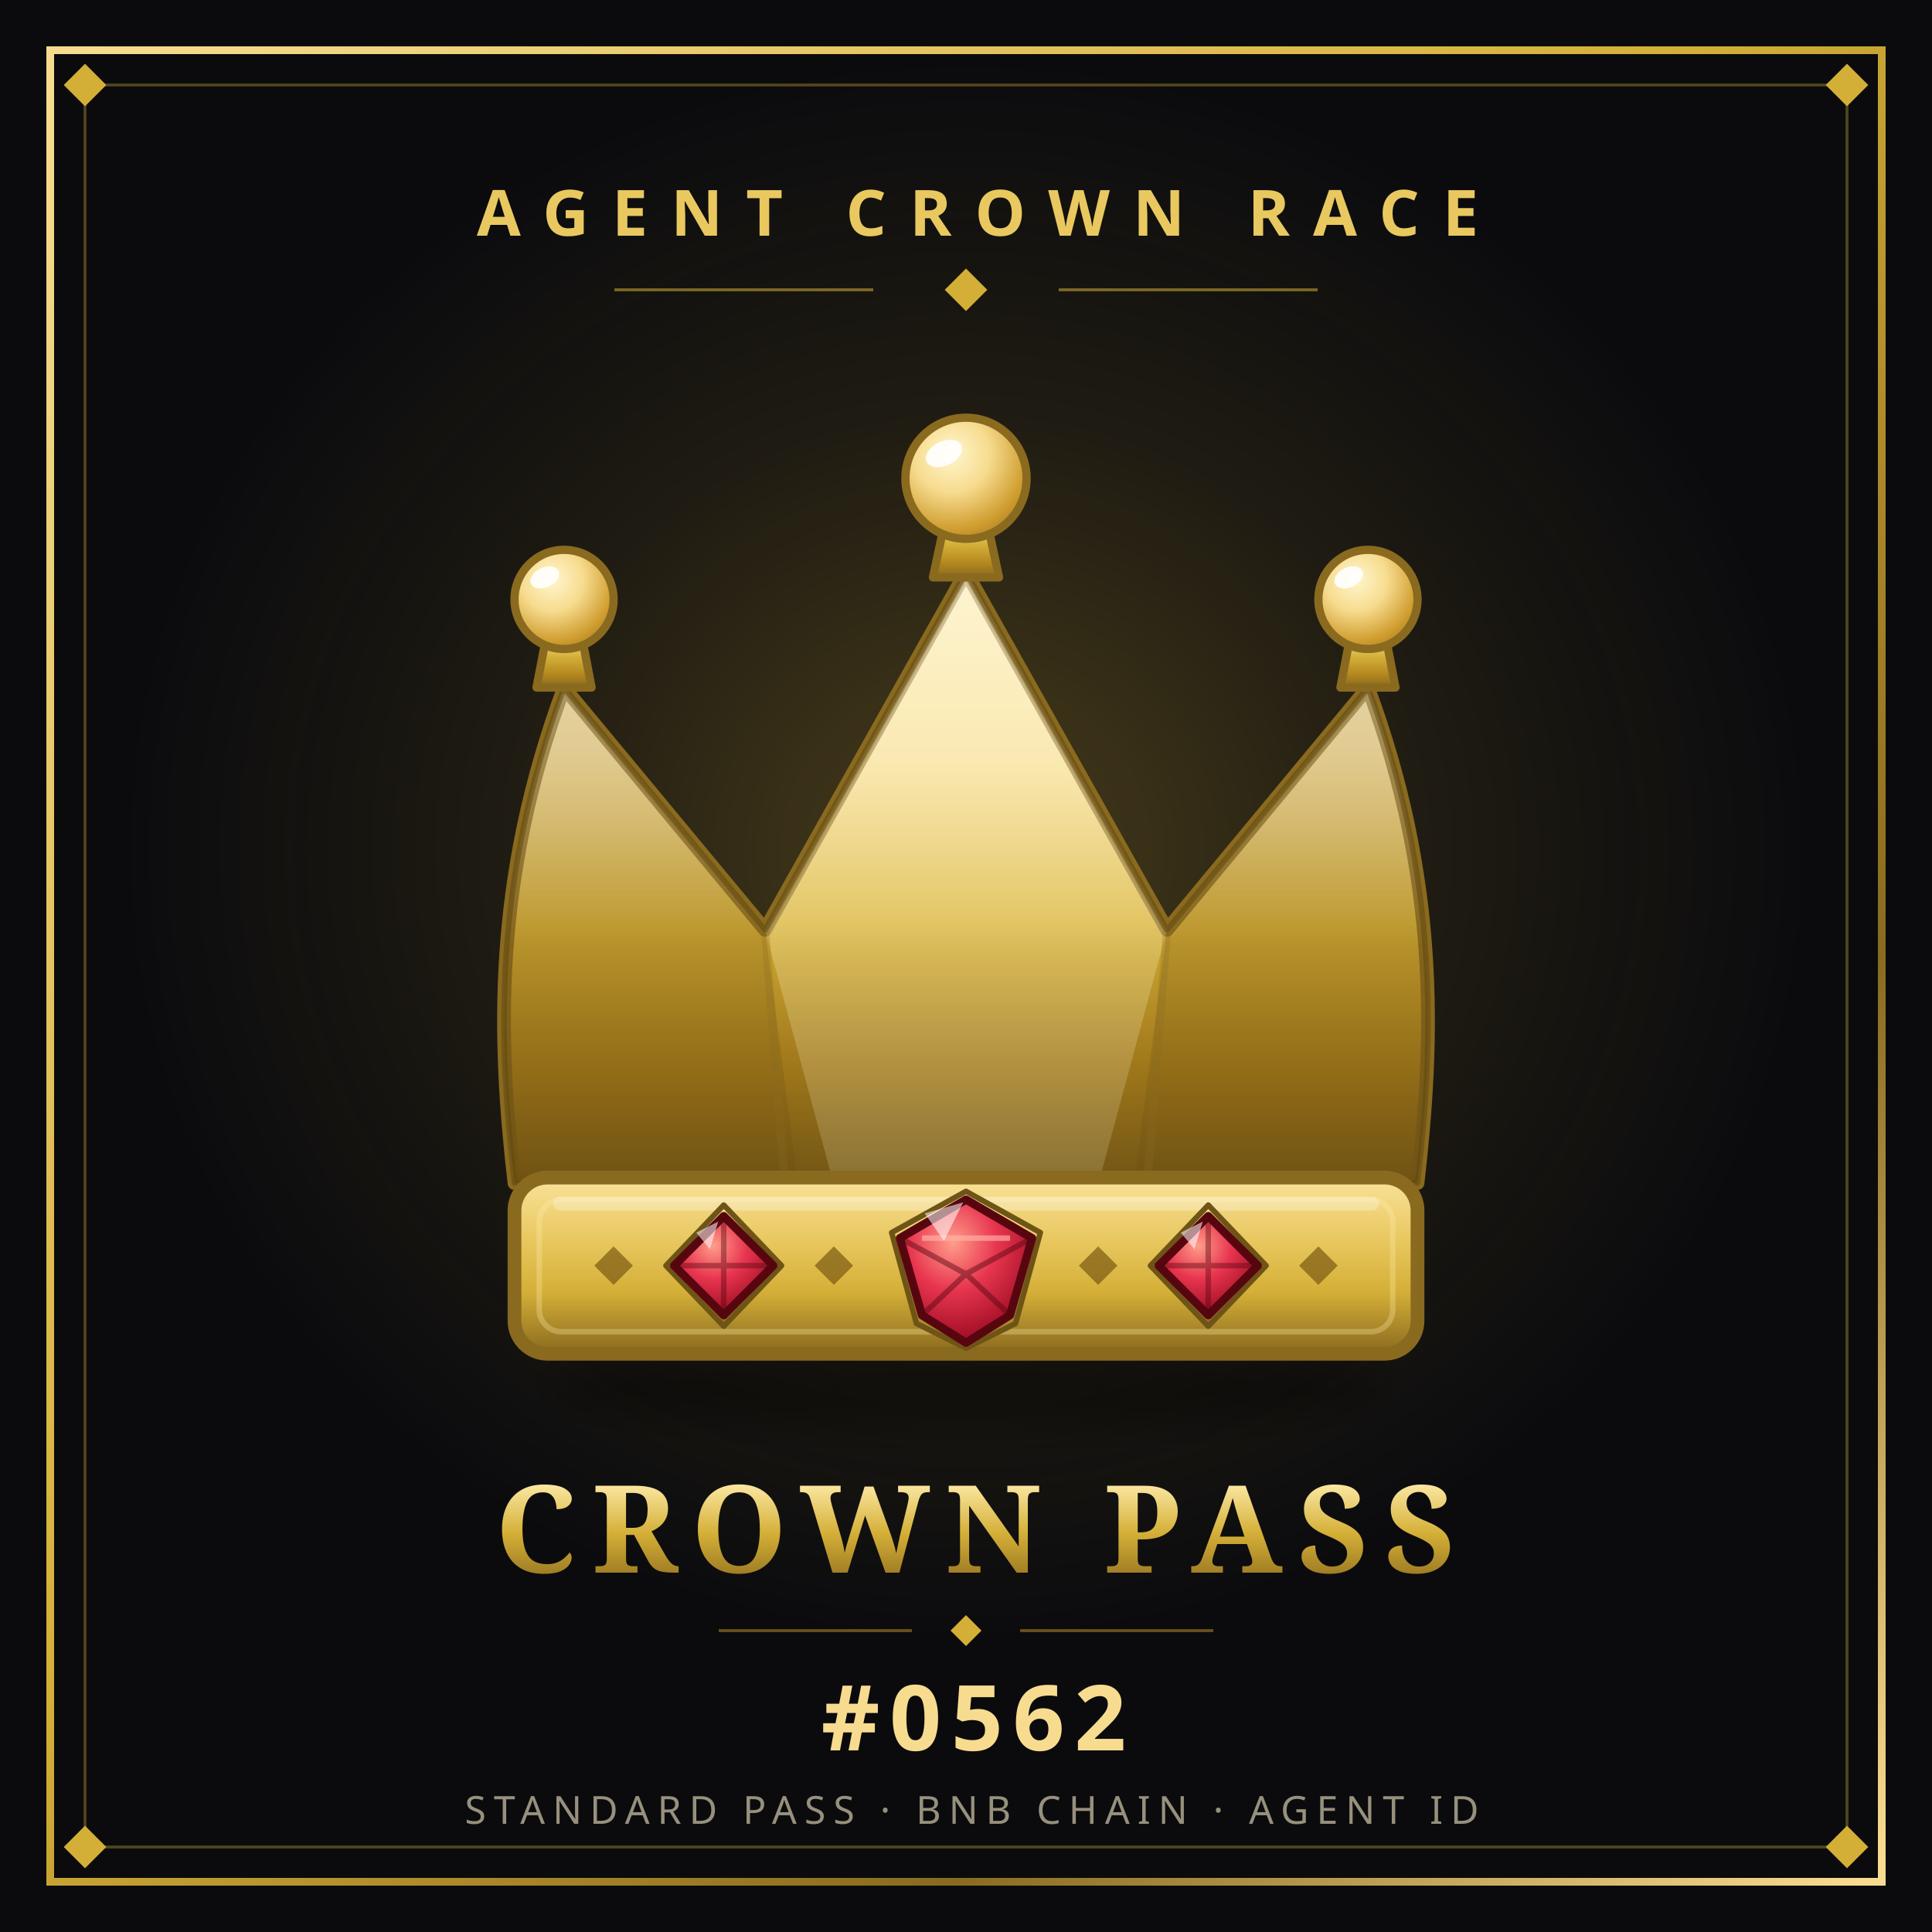
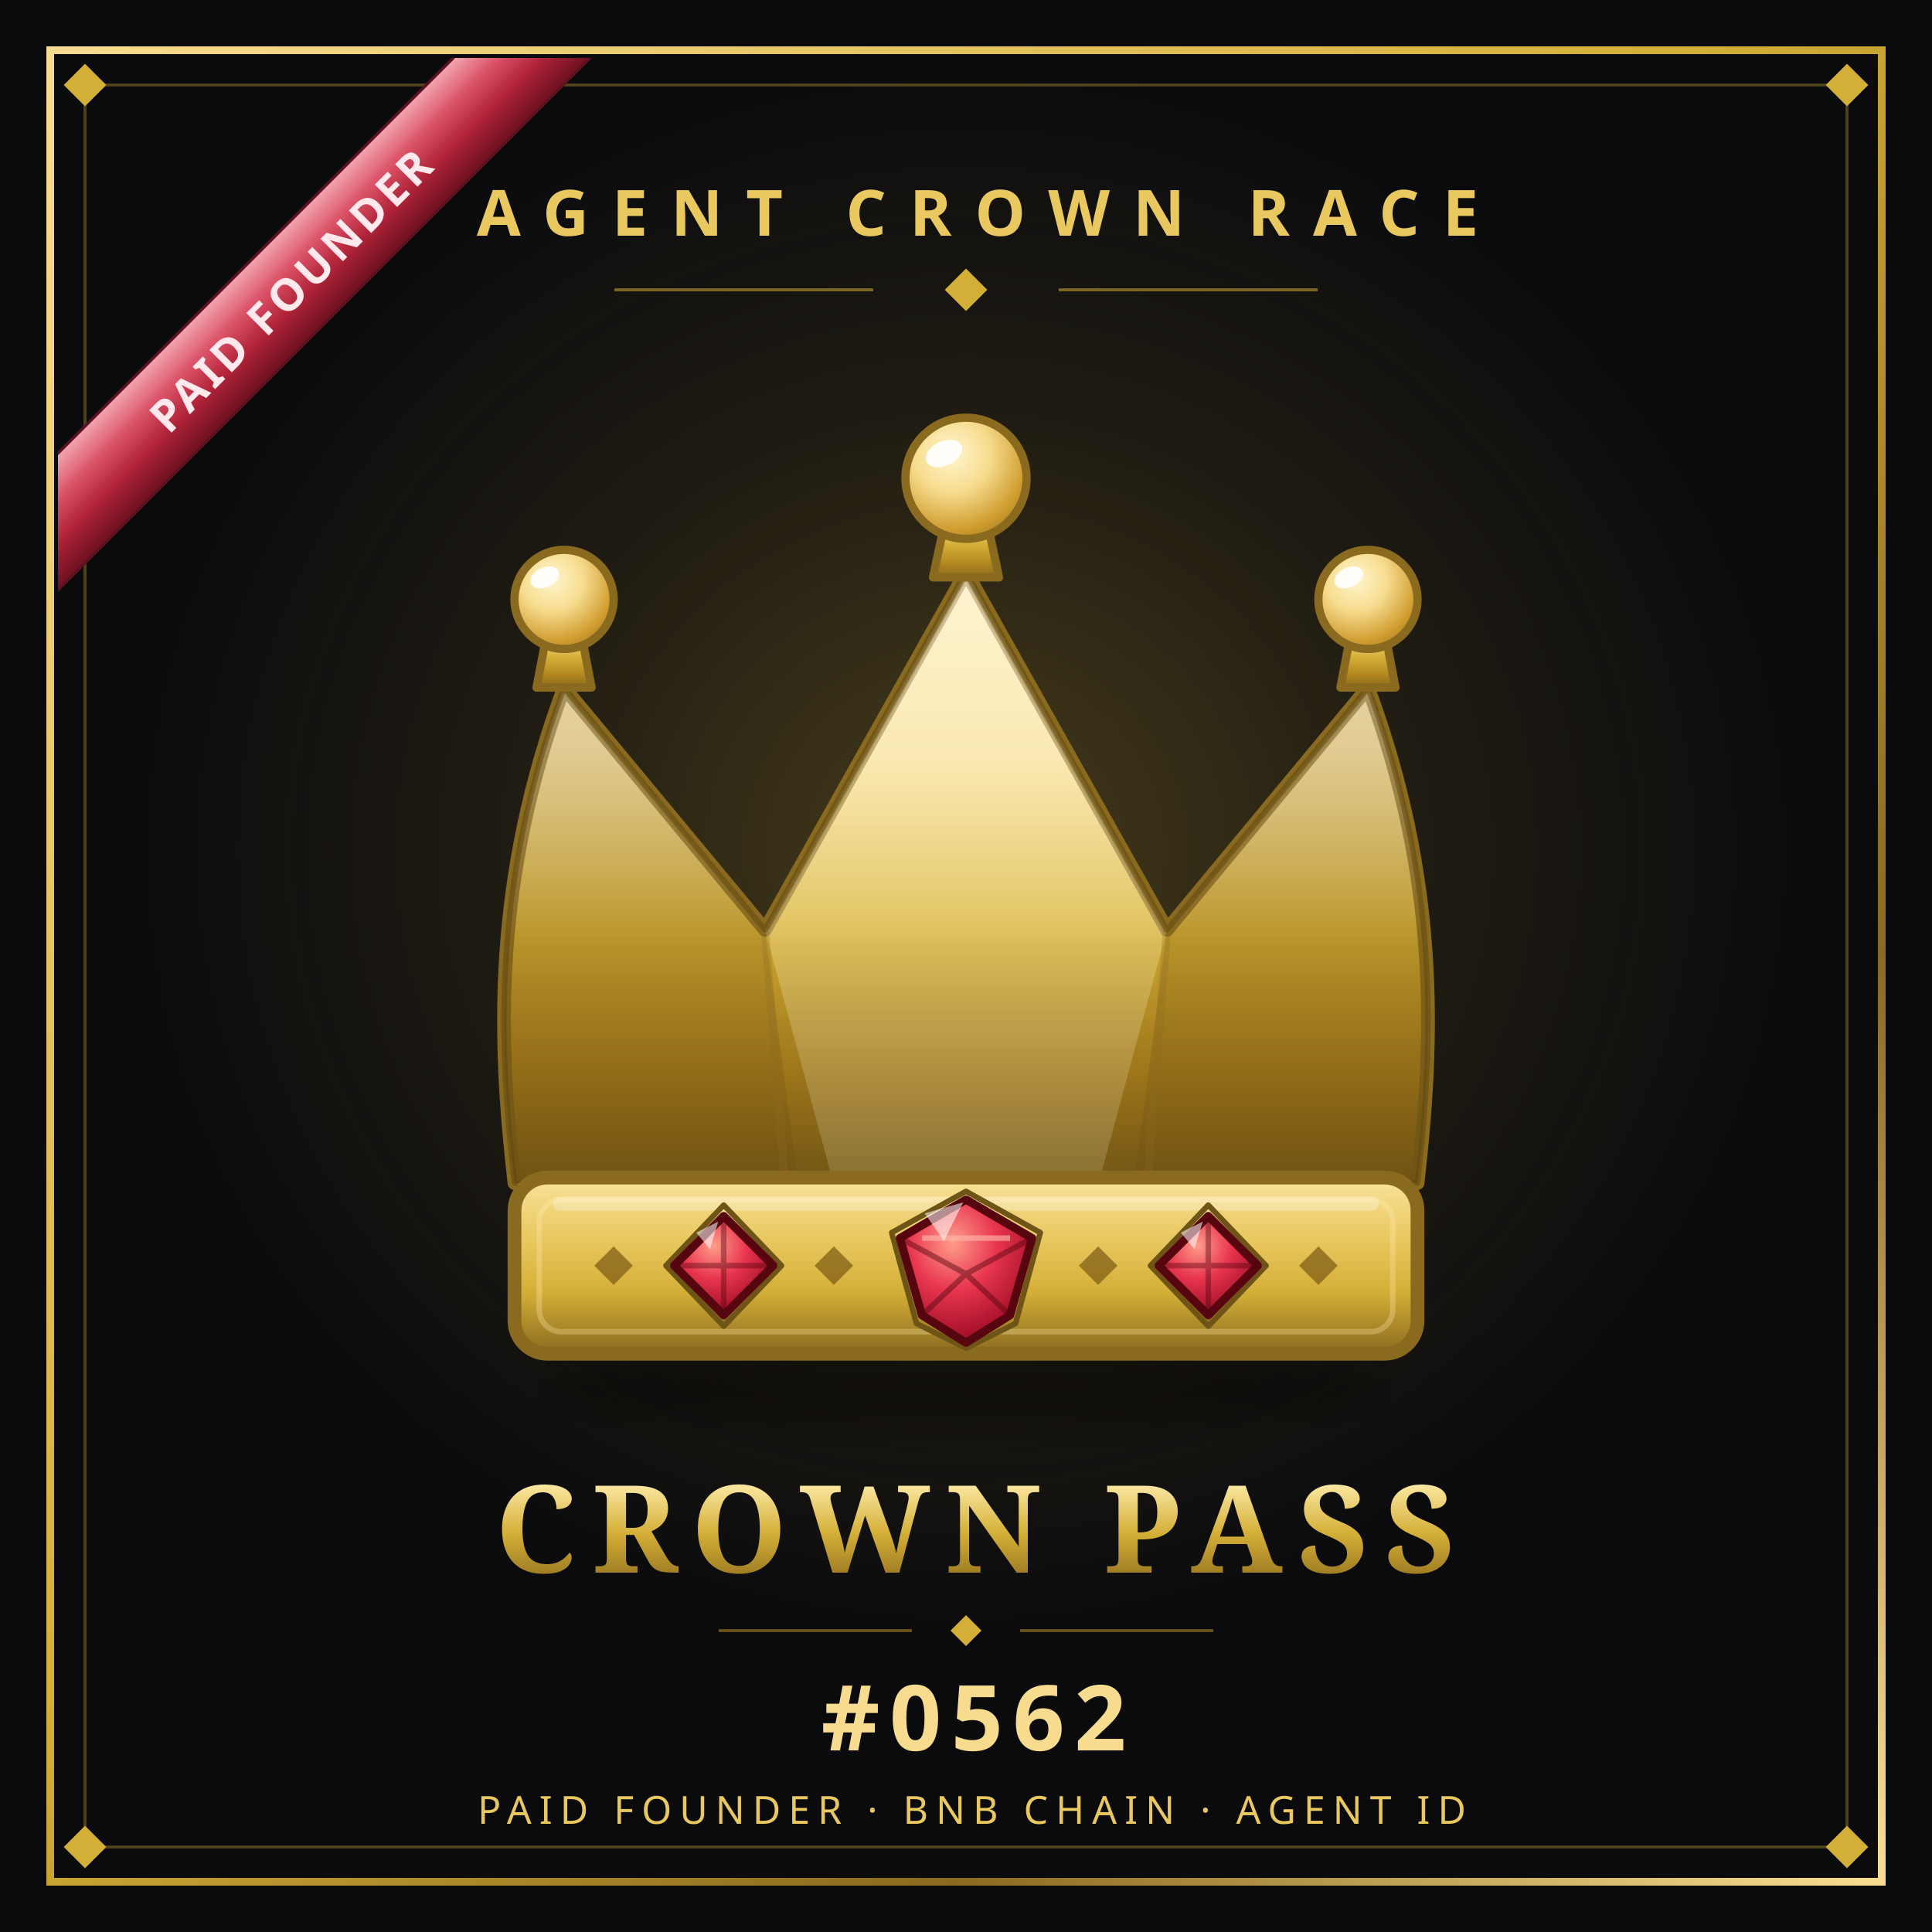
<svg xmlns="http://www.w3.org/2000/svg" viewBox="0 0 1000 1000" role="img" aria-label="Crown Pass #0562">
  <defs>
    <radialGradient id="passGlow" cx=".5" cy=".5" r=".5">
      <stop offset="0" stop-color="#d4af37" stop-opacity=".30" />
      <stop offset=".55" stop-color="#d4af37" stop-opacity=".10" />
      <stop offset="1" stop-color="#d4af37" stop-opacity="0" />
    </radialGradient>
    <linearGradient id="frameGold" x1="0" y1="0" x2="1" y2="1">
      <stop offset="0" stop-color="#f7dc8f" />
      <stop offset=".45" stop-color="#d4af37" />
      <stop offset=".75" stop-color="#8a6a1f" />
      <stop offset="1" stop-color="#f7dc8f" />
    </linearGradient>
    <linearGradient id="titleGold" x1="0" y1="0" x2="0" y2="1">
      <stop offset="0" stop-color="#fbe7a1" />
      <stop offset=".55" stop-color="#d4af37" />
      <stop offset="1" stop-color="#a07d24" />
    </linearGradient>
    <clipPath id="cardClip">
      <rect x="30" y="30" width="940" height="940" />
    </clipPath>
  </defs>
  <defs>
+     <linearGradient id="founderBand" x1="0" y1="0" x2="0" y2="1">
+       <stop offset="0" stop-color="#f3a7b0" />
+       <stop offset=".35" stop-color="#d94f63" />
+       <stop offset=".65" stop-color="#b02338" />
+       <stop offset="1" stop-color="#6d1122" />
+     </linearGradient>
    <linearGradient id="goldBody" x1="0" y1="0" x2="0" y2="1">
      <stop offset="0" stop-color="#fbe7a1" />
      <stop offset=".3" stop-color="#f7dc8f" />
      <stop offset=".58" stop-color="#d4af37" />
      <stop offset=".82" stop-color="#b3871f" />
      <stop offset="1" stop-color="#8a6a1f" />
    </linearGradient>
    <linearGradient id="goldBand" x1="0" y1="0" x2="0" y2="1">
      <stop offset="0" stop-color="#f9e29a" />
      <stop offset=".35" stop-color="#e9c860" />
      <stop offset=".65" stop-color="#d4af37" />
      <stop offset="1" stop-color="#8a6a1f" />
    </linearGradient>
    <radialGradient id="orbGrad" cx=".38" cy=".3" r=".9">
      <stop offset="0" stop-color="#fff6cf" />
      <stop offset=".35" stop-color="#f7dc8f" />
      <stop offset=".7" stop-color="#cf9c2e" />
      <stop offset="1" stop-color="#8a6a1f" />
    </radialGradient>
    <radialGradient id="rubyGrad" cx=".4" cy=".3" r=".95">
      <stop offset="0" stop-color="#ff9d8a" />
      <stop offset=".35" stop-color="#e8354f" />
      <stop offset=".68" stop-color="#a8122a" />
      <stop offset="1" stop-color="#5f0815" />
    </radialGradient>
    <linearGradient id="sheenGrad" x1="0" y1="0" x2="0" y2="1">
      <stop offset="0" stop-color="#ffffff" stop-opacity=".5" />
      <stop offset="1" stop-color="#ffffff" stop-opacity="0" />
    </linearGradient>
    <linearGradient id="shadeGrad" x1="0" y1="0" x2="0" y2="1">
      <stop offset="0" stop-color="#463004" stop-opacity="0" />
      <stop offset="1" stop-color="#463004" stop-opacity=".38" />
    </linearGradient>
    <filter id="blur6" x="-40%" y="-40%" width="180%" height="180%">
      <feGaussianBlur stdDeviation="6" />
    </filter>
    <clipPath id="bodyClip">
      <path d="M92 332 C86 280 84 222 110 152 L183 240 L256 110 L329 240 L402 152 C428 222 426 280 420 332 Z" />
    </clipPath>
  </defs>
  <rect width="1000" height="1000" fill="#0b0b0e" />
  <ellipse cx="500" cy="440" rx="440" ry="410" fill="url(#passGlow)" />
  <rect x="26" y="26" width="948" height="948" fill="none" stroke="url(#frameGold)" stroke-width="4" />
  <rect x="44" y="44" width="912" height="912" fill="none" stroke="#d4af37" stroke-width="1.5" opacity=".35" />
  <path d="M44 33 L55 44 L44 55 L33 44 Z" fill="#d4af37" />
  <path d="M956 33 L967 44 L956 55 L945 44 Z" fill="#d4af37" />
  <path d="M44 945 L55 956 L44 967 L33 956 Z" fill="#d4af37" />
  <path d="M956 945 L967 956 L956 967 L945 956 Z" fill="#d4af37" />
  <text x="506" y="122" text-anchor="middle" font-family="'Noto Sans', Arial, sans-serif" font-size="33" font-weight="600" letter-spacing="12" fill="#e9c860">AGENT CROWN RACE</text>
  <g stroke="#d4af37" opacity=".55">
    <path d="M318 150 H452 M548 150 H682" stroke-width="1.5" />
  </g>
  <path d="M500 139 L511 150 L500 161 L489 150 Z" fill="#d4af37" />
  <svg x="215" y="182" width="570" height="570" viewBox="56 30 400 400">
    <g id="crown">
      <ellipse cx="256" cy="406" rx="152" ry="15" fill="#000000" opacity=".30" filter="url(#blur6)" />
      <path d="M92 332 C86 280 84 222 110 152 L183 240 L256 110 L329 240 L402 152 C428 222 426 280 420 332 Z" fill="url(#goldBody)" stroke="#8a6a1f" stroke-width="5" stroke-linejoin="round" />
      <g clip-path="url(#bodyClip)">
        <polygon points="60,340 110,140 183,240 196,340" fill="#7a5a12" opacity=".26" />
        <polygon points="452,340 402,140 329,240 316,340" fill="#7a5a12" opacity=".26" />
        <polygon points="183,240 256,110 329,240 302,340 210,340" fill="#fff3bc" opacity=".30" />
        <rect x="60" y="96" width="392" height="150" fill="url(#sheenGrad)" />
        <rect x="60" y="238" width="392" height="102" fill="url(#shadeGrad)" />
      </g>
      <g stroke="#8a6a1f" stroke-width="3" opacity=".45" fill="none">
        <path d="M110 152 L183 240 L256 110 L329 240 L402 152" />
        <path d="M183 240 L190 330 M329 240 L322 330" opacity=".6" />
      </g>
      <path d="M92 332 C86 280 84 222 110 152 L183 240 L256 110 L329 240 L402 152 C428 222 426 280 420 332 Z" fill="none" stroke="#5f470e" stroke-width="2" stroke-linejoin="round" opacity=".55" />
      <path d="M100 152 L120 152 L115 126 L105 126 Z" fill="url(#goldBody)" stroke="#8a6a1f" stroke-width="3" stroke-linejoin="round" />
      <path d="M244 112 L268 112 L262 84 L250 84 Z" fill="url(#goldBody)" stroke="#8a6a1f" stroke-width="3" stroke-linejoin="round" />
      <path d="M392 152 L412 152 L407 126 L397 126 Z" fill="url(#goldBody)" stroke="#8a6a1f" stroke-width="3" stroke-linejoin="round" />
      <g stroke="#8a6a1f" stroke-width="3">
        <circle cx="110" cy="120" r="18" fill="url(#orbGrad)" />
        <circle cx="256" cy="76" r="22" fill="url(#orbGrad)" />
        <circle cx="402" cy="120" r="18" fill="url(#orbGrad)" />
      </g>
      <g fill="#ffffff">
        <ellipse cx="103" cy="112" rx="5.5" ry="3.6" opacity=".9" transform="rotate(-25 103 112)" />
        <ellipse cx="248" cy="67" rx="7" ry="4.4" opacity=".9" transform="rotate(-25 248 67)" />
        <ellipse cx="395" cy="112" rx="5.5" ry="3.6" opacity=".9" transform="rotate(-25 395 112)" />
      </g>
      <rect x="92" y="330" width="328" height="64" rx="12" fill="url(#goldBand)" stroke="#8a6a1f" stroke-width="5" />
      <rect x="101" y="338" width="310" height="48" rx="8" fill="none" stroke="#ffeeb0" stroke-width="2" opacity=".30" />
      <rect x="106" y="337" width="300" height="5" rx="2.5" fill="#ffffff" opacity=".26" />
      <g fill="#7a5a12" opacity=".7">
        <path d="M128 355 L135 362 L128 369 L121 362 Z" />
        <path d="M208 355 L215 362 L208 369 L201 362 Z" />
        <path d="M304 355 L311 362 L304 369 L297 362 Z" />
        <path d="M384 355 L391 362 L384 369 L377 362 Z" />
      </g>
      <g fill="url(#goldBand)" stroke="#6e5416" stroke-width="2" stroke-linejoin="round">
        <polygon points="256,335 283,350 274,383 256,392 238,383 229,350" />
        <polygon points="168,340 189,362 168,384 147,362" />
        <polygon points="344,340 365,362 344,384 323,362" />
      </g>
      <polygon points="256,338 280,352 272,380 256,390 240,380 232,352" fill="url(#rubyGrad)" stroke="#57060f" stroke-width="3" stroke-linejoin="round" />
      <g stroke="#ffb3a7" stroke-width="2" opacity=".65" fill="none">
        <path d="M240 352 L272 352" />
      </g>
      <g stroke="#50040d" stroke-width="2" opacity=".45" fill="none">
        <path d="M232 352 L256 365 L280 352 M240 380 L256 365 L272 380" />
      </g>
      <polygon points="241,343 255,339 248,353" fill="#ffffff" opacity=".55" />
      <g stroke="#57060f" stroke-width="3" stroke-linejoin="round">
        <polygon points="168,344 186,362 168,380 150,362" fill="url(#rubyGrad)" />
        <polygon points="344,344 362,362 344,380 326,362" fill="url(#rubyGrad)" />
      </g>
      <g stroke="#50040d" stroke-width="2" opacity=".4" fill="none">
        <path d="M150 362 L186 362 M168 344 L168 380" />
        <path d="M326 362 L362 362 M344 344 L344 380" />
      </g>
      <g fill="#ffffff" opacity=".55">
        <polygon points="158,350 166,346 163,356" />
        <polygon points="334,350 342,346 339,356" />
      </g>
    </g>
  </svg>
  <text x="505" y="814" text-anchor="middle" font-family="Georgia, 'Noto Serif', serif" font-size="63" font-weight="700" letter-spacing="8" fill="url(#titleGold)">CROWN PASS</text>
  <g stroke="#8a6a1f" opacity=".75">
    <path d="M372 844 H472 M528 844 H628" stroke-width="1.5" />
  </g>
  <path d="M500 836 L508 844 L500 852 L492 844 Z" fill="#d4af37" />
  <text x="504" y="906" text-anchor="middle" font-family="'Noto Sans', Arial, sans-serif" font-size="47" font-weight="600" letter-spacing="5" fill="#f7dc8f">#0562</text>
-   <text x="503" y="944" text-anchor="middle" font-family="'Noto Sans', Arial, sans-serif" font-size="20" letter-spacing="4" fill="#97907c">STANDARD PASS · BNB CHAIN · AGENT ID</text>
+   <text x="503" y="944" text-anchor="middle" font-family="'Noto Sans', Arial, sans-serif" font-size="20" letter-spacing="4" fill="#e9c860">PAID FOUNDER · BNB CHAIN · AGENT ID</text>
+   <g clip-path="url(#cardClip)">
+     <g transform="rotate(-45 150 150)">
+       <rect x="-90" y="125" width="480" height="50" fill="url(#founderBand)" stroke="#5e1220" stroke-width="1.5" />
+       <text x="150" y="159" text-anchor="middle" font-family="'Noto Sans', Arial, sans-serif" font-size="23" font-weight="700" letter-spacing="2" fill="#ffe9ec">PAID FOUNDER</text>
+     </g>
+   </g>
</svg>
